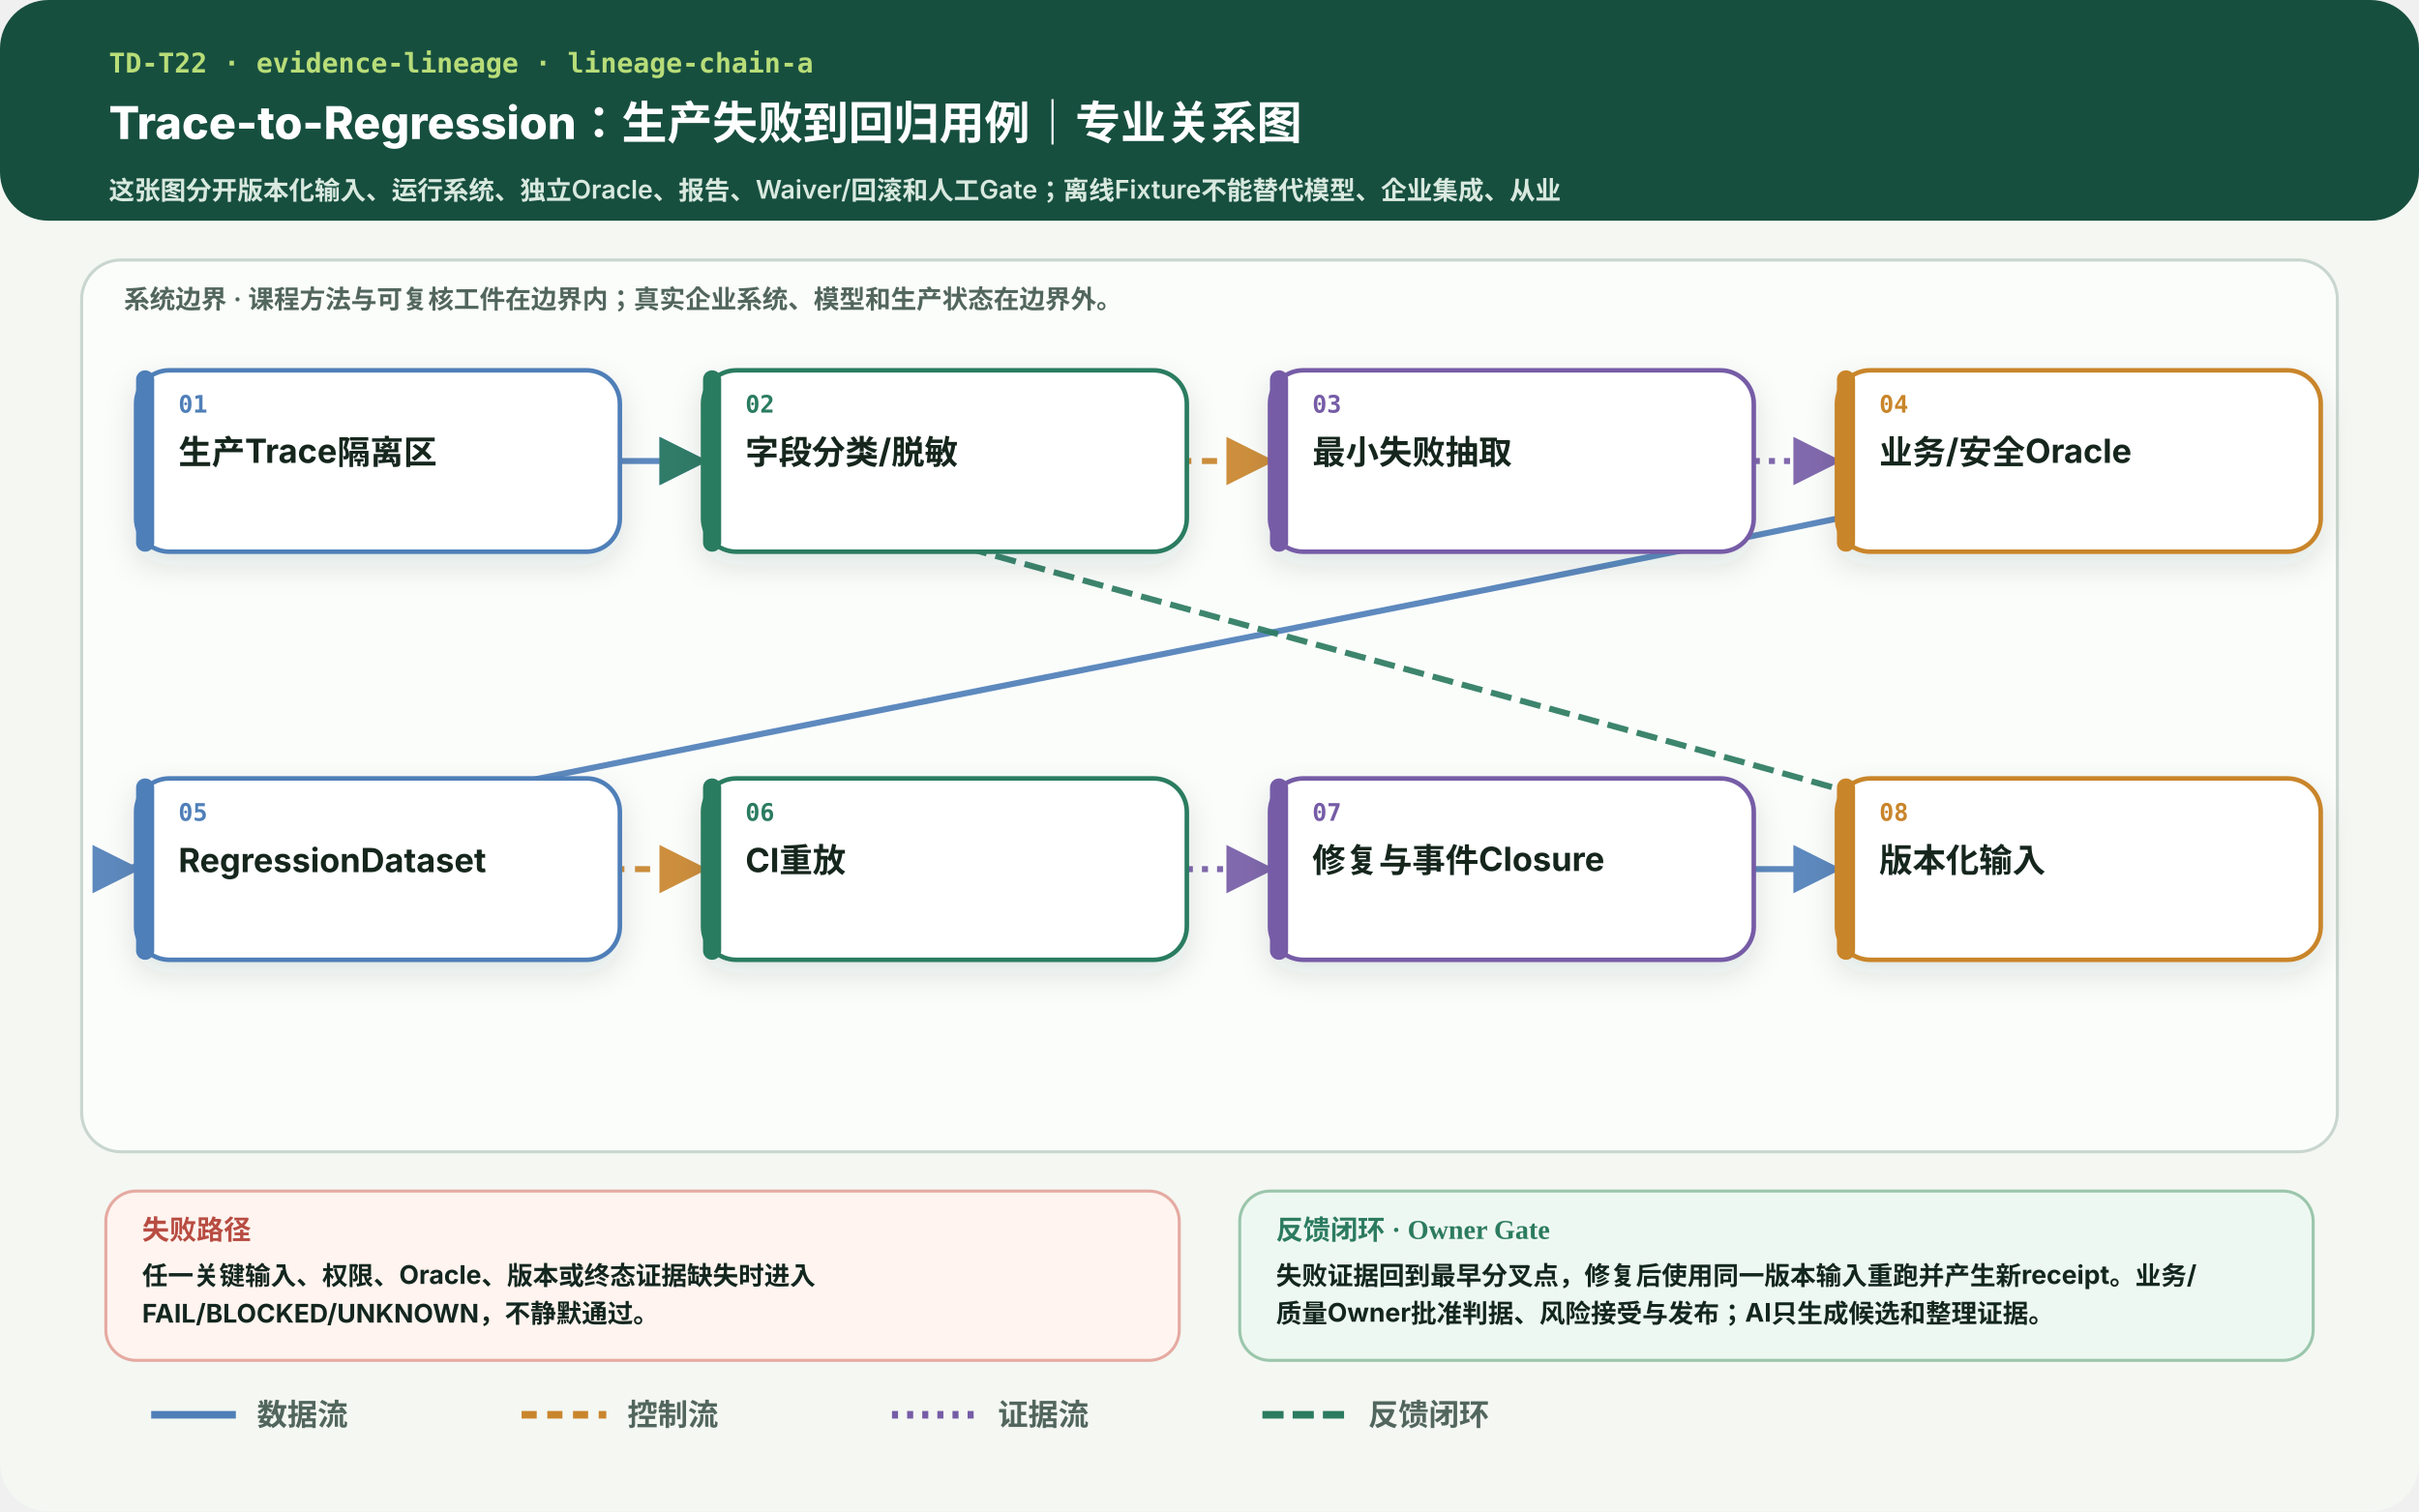
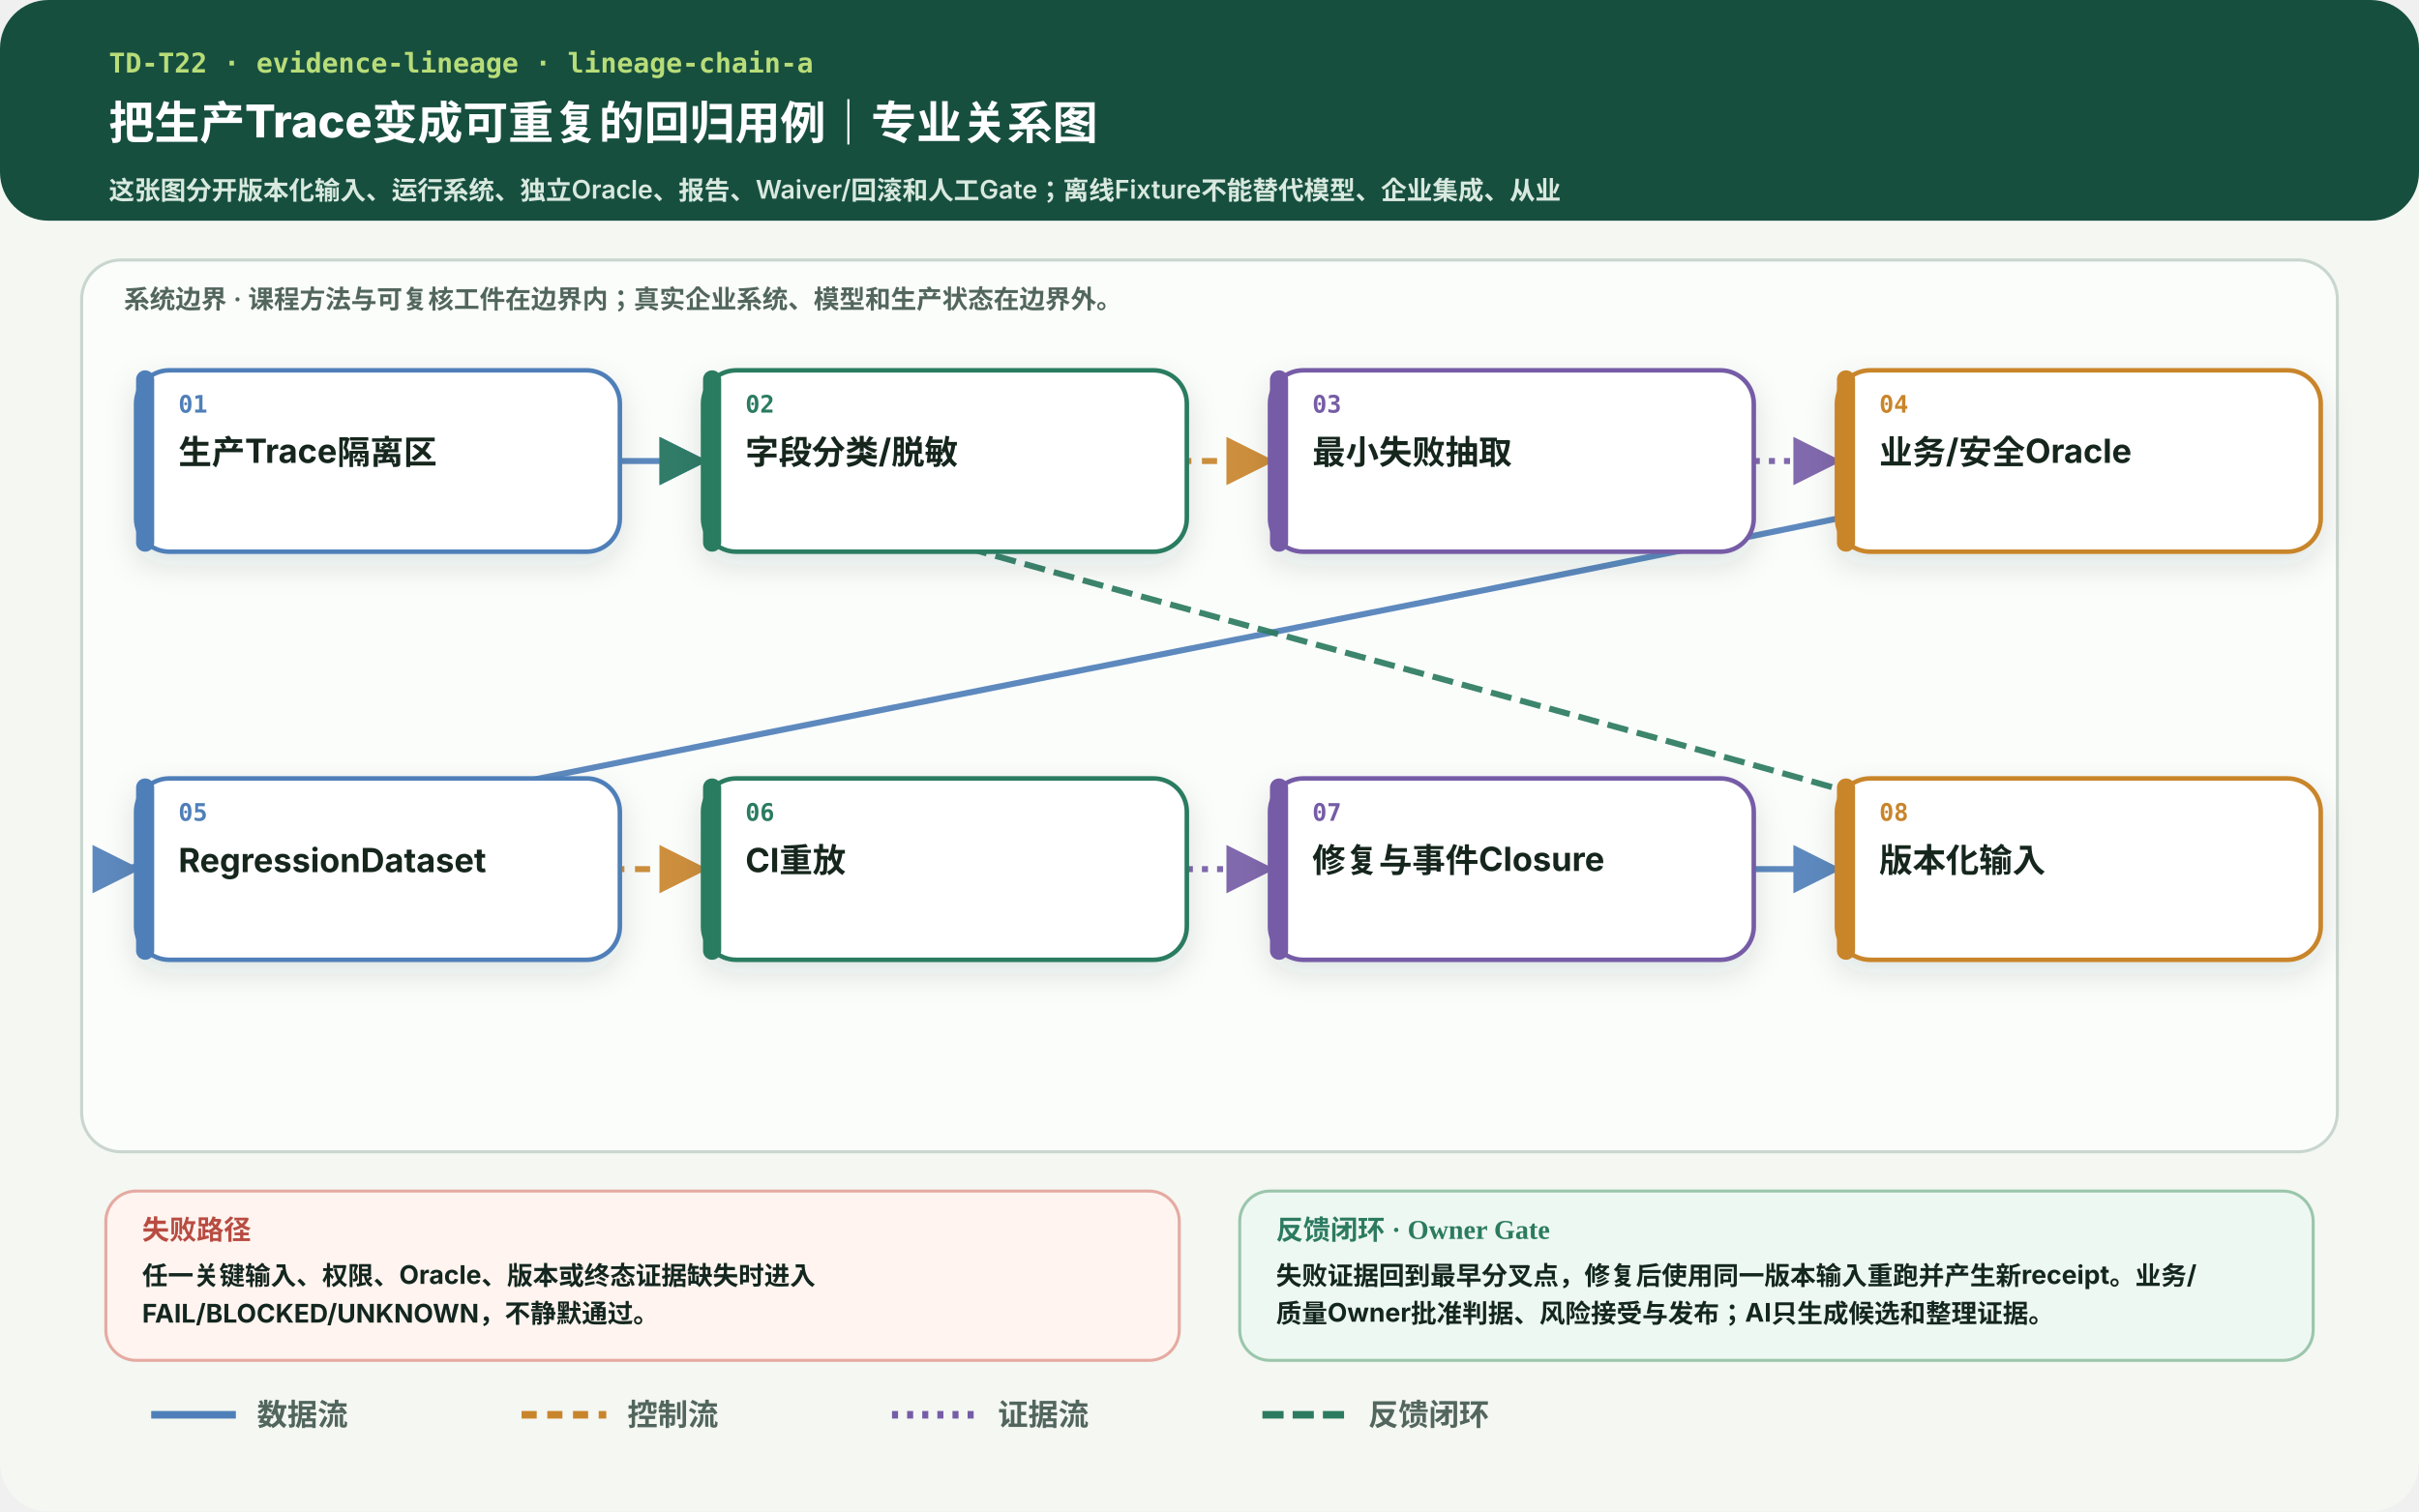
<svg xmlns="http://www.w3.org/2000/svg" role="img" aria-labelledby="title desc" viewBox="0 0 1600 1000" width="1600" height="1000">
  <defs>
    <filter id="shadow" x="-15%" y="-15%" width="130%" height="140%">
      <feDropShadow dx="0" dy="8" stdDeviation="10" flood-color="#173f32" flood-opacity="0.12" />
    </filter>
    <marker id="arrow-data" viewBox="0 0 10 10" refX="9" refY="5" markerWidth="8" markerHeight="8" orient="auto-start-reverse">
      <path d="M 0 0 L 10 5 L 0 10 z" fill="#4f7fb8" />
    </marker>
    <marker id="arrow-control" viewBox="0 0 10 10" refX="9" refY="5" markerWidth="8" markerHeight="8" orient="auto-start-reverse">
      <path d="M 0 0 L 10 5 L 0 10 z" fill="#c9852c" />
    </marker>
    <marker id="arrow-evidence" viewBox="0 0 10 10" refX="9" refY="5" markerWidth="8" markerHeight="8" orient="auto-start-reverse">
      <path d="M 0 0 L 10 5 L 0 10 z" fill="#765ca6" />
    </marker>
    <marker id="arrow-feedback" viewBox="0 0 10 10" refX="9" refY="5" markerWidth="8" markerHeight="8" orient="auto-start-reverse">
      <path d="M 0 0 L 10 5 L 0 10 z" fill="#2c7b61" />
    </marker>
  </defs>
  <rect width="1600" height="1000" rx="32" fill="#f4f7f2" />
  <rect x="0" y="0" width="1600" height="146" rx="32" fill="#174f3f" />
  <text x="72" y="48" font-family="ui-monospace,SFMono-Regular,Menlo,monospace" font-size="18" font-weight="800" fill="#b8dd78">TD-T22 · evidence-lineage · lineage-chain-a</text>
-   <text x="72" y="92" text-anchor="start" font-family="-apple-system,BlinkMacSystemFont,'Segoe UI','PingFang SC',sans-serif" font-size="30" font-weight="800" fill="#ffffff">Trace-to-Regression：生产失败到回归用例｜专业关系图</text>
+   <text x="72" y="92" text-anchor="start" font-family="-apple-system,BlinkMacSystemFont,'Segoe UI','PingFang SC',sans-serif" font-size="30" font-weight="800" fill="#ffffff">把生产Trace变成可重复的回归用例｜专业关系图</text>
  <text x="72" y="132" text-anchor="start" font-family="-apple-system,BlinkMacSystemFont,'Segoe UI','PingFang SC',sans-serif" font-size="17" font-weight="600" fill="#d9e9df">这张图分开版本化输入、运行系统、独立Oracle、报告、Waiver/回滚和人工Gate；离线Fixture不能替代模型、企业集成、从业</text>
  <rect x="54" y="172" width="1492" height="590" rx="26" fill="#fbfdfb" stroke="#c9d6cf" stroke-width="2" />
  <text x="82" y="204" font-size="17" font-weight="800" fill="#52665e">系统边界 · 课程方法与可复核工件在边界内；真实企业系统、模型和生产状态在边界外。</text>
  <path d="M 250 305 C 325 305, 390 305, 465 305" fill="none" stroke="#4f7fb8" stroke-width="4" stroke-dasharray="" marker-end="url(#arrow-data)" opacity="0.92" />
  <path d="M 625 305 C 700 305, 765 305, 840 305" fill="none" stroke="#c9852c" stroke-width="4" stroke-dasharray="10 7" marker-end="url(#arrow-control)" opacity="0.92" />
  <path d="M 1000 305 C 1075 305, 1140 305, 1215 305" fill="none" stroke="#765ca6" stroke-width="4" stroke-dasharray="4 6" marker-end="url(#arrow-evidence)" opacity="0.92" />
  <path d="M 1375 305 C 1450 305, 15 575, 90 575" fill="none" stroke="#4f7fb8" stroke-width="4" stroke-dasharray="" marker-end="url(#arrow-data)" opacity="0.92" />
  <path d="M 250 575 C 325 575, 390 575, 465 575" fill="none" stroke="#c9852c" stroke-width="4" stroke-dasharray="10 7" marker-end="url(#arrow-control)" opacity="0.92" />
  <path d="M 625 575 C 700 575, 765 575, 840 575" fill="none" stroke="#765ca6" stroke-width="4" stroke-dasharray="4 6" marker-end="url(#arrow-evidence)" opacity="0.92" />
  <path d="M 1000 575 C 1075 575, 1140 575, 1215 575" fill="none" stroke="#4f7fb8" stroke-width="4" stroke-dasharray="" marker-end="url(#arrow-data)" opacity="0.92" />
  <path d="M 1375 575 C 1450 575, 390 305, 465 305" fill="none" stroke="#2c7b61" stroke-width="4" stroke-dasharray="14 6" marker-end="url(#arrow-feedback)" opacity="0.92" />
  <g filter="url(#shadow)">
    <rect x="90" y="245" width="320" height="120" rx="22" fill="#ffffff" stroke="#4f7fb8" stroke-width="3" />
    <rect x="90" y="245" width="12" height="120" rx="6" fill="#4f7fb8" />
    <text x="118" y="273" font-family="ui-monospace,SFMono-Regular,Menlo,monospace" font-size="16" font-weight="800" fill="#4f7fb8">01</text>
    <text x="118" y="307" text-anchor="start" font-family="-apple-system,BlinkMacSystemFont,'Segoe UI','PingFang SC',sans-serif" font-size="22" font-weight="700" fill="#13261f">生产Trace隔离区</text>
  </g>
  <g filter="url(#shadow)">
    <rect x="465" y="245" width="320" height="120" rx="22" fill="#ffffff" stroke="#2c7b61" stroke-width="3" />
    <rect x="465" y="245" width="12" height="120" rx="6" fill="#2c7b61" />
    <text x="493" y="273" font-family="ui-monospace,SFMono-Regular,Menlo,monospace" font-size="16" font-weight="800" fill="#2c7b61">02</text>
    <text x="493" y="307" text-anchor="start" font-family="-apple-system,BlinkMacSystemFont,'Segoe UI','PingFang SC',sans-serif" font-size="22" font-weight="700" fill="#13261f">字段分类/脱敏</text>
  </g>
  <g filter="url(#shadow)">
    <rect x="840" y="245" width="320" height="120" rx="22" fill="#ffffff" stroke="#765ca6" stroke-width="3" />
    <rect x="840" y="245" width="12" height="120" rx="6" fill="#765ca6" />
    <text x="868" y="273" font-family="ui-monospace,SFMono-Regular,Menlo,monospace" font-size="16" font-weight="800" fill="#765ca6">03</text>
    <text x="868" y="307" text-anchor="start" font-family="-apple-system,BlinkMacSystemFont,'Segoe UI','PingFang SC',sans-serif" font-size="22" font-weight="700" fill="#13261f">最小失败抽取</text>
  </g>
  <g filter="url(#shadow)">
    <rect x="1215" y="245" width="320" height="120" rx="22" fill="#ffffff" stroke="#c9852c" stroke-width="3" />
    <rect x="1215" y="245" width="12" height="120" rx="6" fill="#c9852c" />
    <text x="1243" y="273" font-family="ui-monospace,SFMono-Regular,Menlo,monospace" font-size="16" font-weight="800" fill="#c9852c">04</text>
    <text x="1243" y="307" text-anchor="start" font-family="-apple-system,BlinkMacSystemFont,'Segoe UI','PingFang SC',sans-serif" font-size="22" font-weight="700" fill="#13261f">业务/安全Oracle</text>
  </g>
  <g filter="url(#shadow)">
    <rect x="90" y="515" width="320" height="120" rx="22" fill="#ffffff" stroke="#4f7fb8" stroke-width="3" />
    <rect x="90" y="515" width="12" height="120" rx="6" fill="#4f7fb8" />
    <text x="118" y="543" font-family="ui-monospace,SFMono-Regular,Menlo,monospace" font-size="16" font-weight="800" fill="#4f7fb8">05</text>
    <text x="118" y="577" text-anchor="start" font-family="-apple-system,BlinkMacSystemFont,'Segoe UI','PingFang SC',sans-serif" font-size="22" font-weight="700" fill="#13261f">RegressionDataset</text>
  </g>
  <g filter="url(#shadow)">
    <rect x="465" y="515" width="320" height="120" rx="22" fill="#ffffff" stroke="#2c7b61" stroke-width="3" />
    <rect x="465" y="515" width="12" height="120" rx="6" fill="#2c7b61" />
    <text x="493" y="543" font-family="ui-monospace,SFMono-Regular,Menlo,monospace" font-size="16" font-weight="800" fill="#2c7b61">06</text>
    <text x="493" y="577" text-anchor="start" font-family="-apple-system,BlinkMacSystemFont,'Segoe UI','PingFang SC',sans-serif" font-size="22" font-weight="700" fill="#13261f">CI重放</text>
  </g>
  <g filter="url(#shadow)">
    <rect x="840" y="515" width="320" height="120" rx="22" fill="#ffffff" stroke="#765ca6" stroke-width="3" />
    <rect x="840" y="515" width="12" height="120" rx="6" fill="#765ca6" />
    <text x="868" y="543" font-family="ui-monospace,SFMono-Regular,Menlo,monospace" font-size="16" font-weight="800" fill="#765ca6">07</text>
    <text x="868" y="577" text-anchor="start" font-family="-apple-system,BlinkMacSystemFont,'Segoe UI','PingFang SC',sans-serif" font-size="22" font-weight="700" fill="#13261f">修复与事件Closure</text>
  </g>
  <g filter="url(#shadow)">
    <rect x="1215" y="515" width="320" height="120" rx="22" fill="#ffffff" stroke="#c9852c" stroke-width="3" />
    <rect x="1215" y="515" width="12" height="120" rx="6" fill="#c9852c" />
    <text x="1243" y="543" font-family="ui-monospace,SFMono-Regular,Menlo,monospace" font-size="16" font-weight="800" fill="#c9852c">08</text>
    <text x="1243" y="577" text-anchor="start" font-family="-apple-system,BlinkMacSystemFont,'Segoe UI','PingFang SC',sans-serif" font-size="22" font-weight="700" fill="#13261f">版本化输入</text>
  </g>
  <g transform="translate(70 788)">
    <rect width="710" height="112" rx="20" fill="#fff4ef" stroke="#e5aaa2" stroke-width="2" />
    <text x="24" y="32" font-size="18" font-weight="900" fill="#b84c42">失败路径</text>
    <text x="24" y="62" text-anchor="start" font-family="-apple-system,BlinkMacSystemFont,'Segoe UI','PingFang SC',sans-serif" font-size="17" font-weight="650" fill="#13261f">任一关键输入、权限、Oracle、版本或终态证据缺失时进入</text>
    <text x="24" y="87" text-anchor="start" font-family="-apple-system,BlinkMacSystemFont,'Segoe UI','PingFang SC',sans-serif" font-size="17" font-weight="650" fill="#13261f">FAIL/BLOCKED/UNKNOWN，不静默通过。</text>
  </g>
  <g transform="translate(820 788)">
    <rect width="710" height="112" rx="20" fill="#eef8f2" stroke="#9bc6ac" stroke-width="2" />
    <text x="24" y="32" font-size="18" font-weight="900" fill="#2c7b61">反馈闭环 · Owner Gate</text>
    <text x="24" y="62" text-anchor="start" font-family="-apple-system,BlinkMacSystemFont,'Segoe UI','PingFang SC',sans-serif" font-size="17" font-weight="650" fill="#13261f">失败证据回到最早分叉点，修复后使用同一版本输入重跑并产生新receipt。业务/</text>
    <text x="24" y="87" text-anchor="start" font-family="-apple-system,BlinkMacSystemFont,'Segoe UI','PingFang SC',sans-serif" font-size="17" font-weight="650" fill="#13261f">质量Owner批准判据、风险接受与发布；AI只生成候选和整理证据。</text>
  </g>
  <g transform="translate(100 936)">
    <line x1="0" y1="0" x2="56" y2="0" stroke="#4f7fb8" stroke-width="5" stroke-dasharray="" />
    <text x="70" y="7" font-size="20" font-weight="700" fill="#52665e">数据流</text>
  </g>
  <g transform="translate(345 936)">
    <line x1="0" y1="0" x2="56" y2="0" stroke="#c9852c" stroke-width="5" stroke-dasharray="10 7" />
    <text x="70" y="7" font-size="20" font-weight="700" fill="#52665e">控制流</text>
  </g>
  <g transform="translate(590 936)">
    <line x1="0" y1="0" x2="56" y2="0" stroke="#765ca6" stroke-width="5" stroke-dasharray="4 6" />
    <text x="70" y="7" font-size="20" font-weight="700" fill="#52665e">证据流</text>
  </g>
  <g transform="translate(835 936)">
    <line x1="0" y1="0" x2="56" y2="0" stroke="#2c7b61" stroke-width="5" stroke-dasharray="14 6" />
    <text x="70" y="7" font-size="20" font-weight="700" fill="#52665e">反馈闭环</text>
  </g>
</svg>
